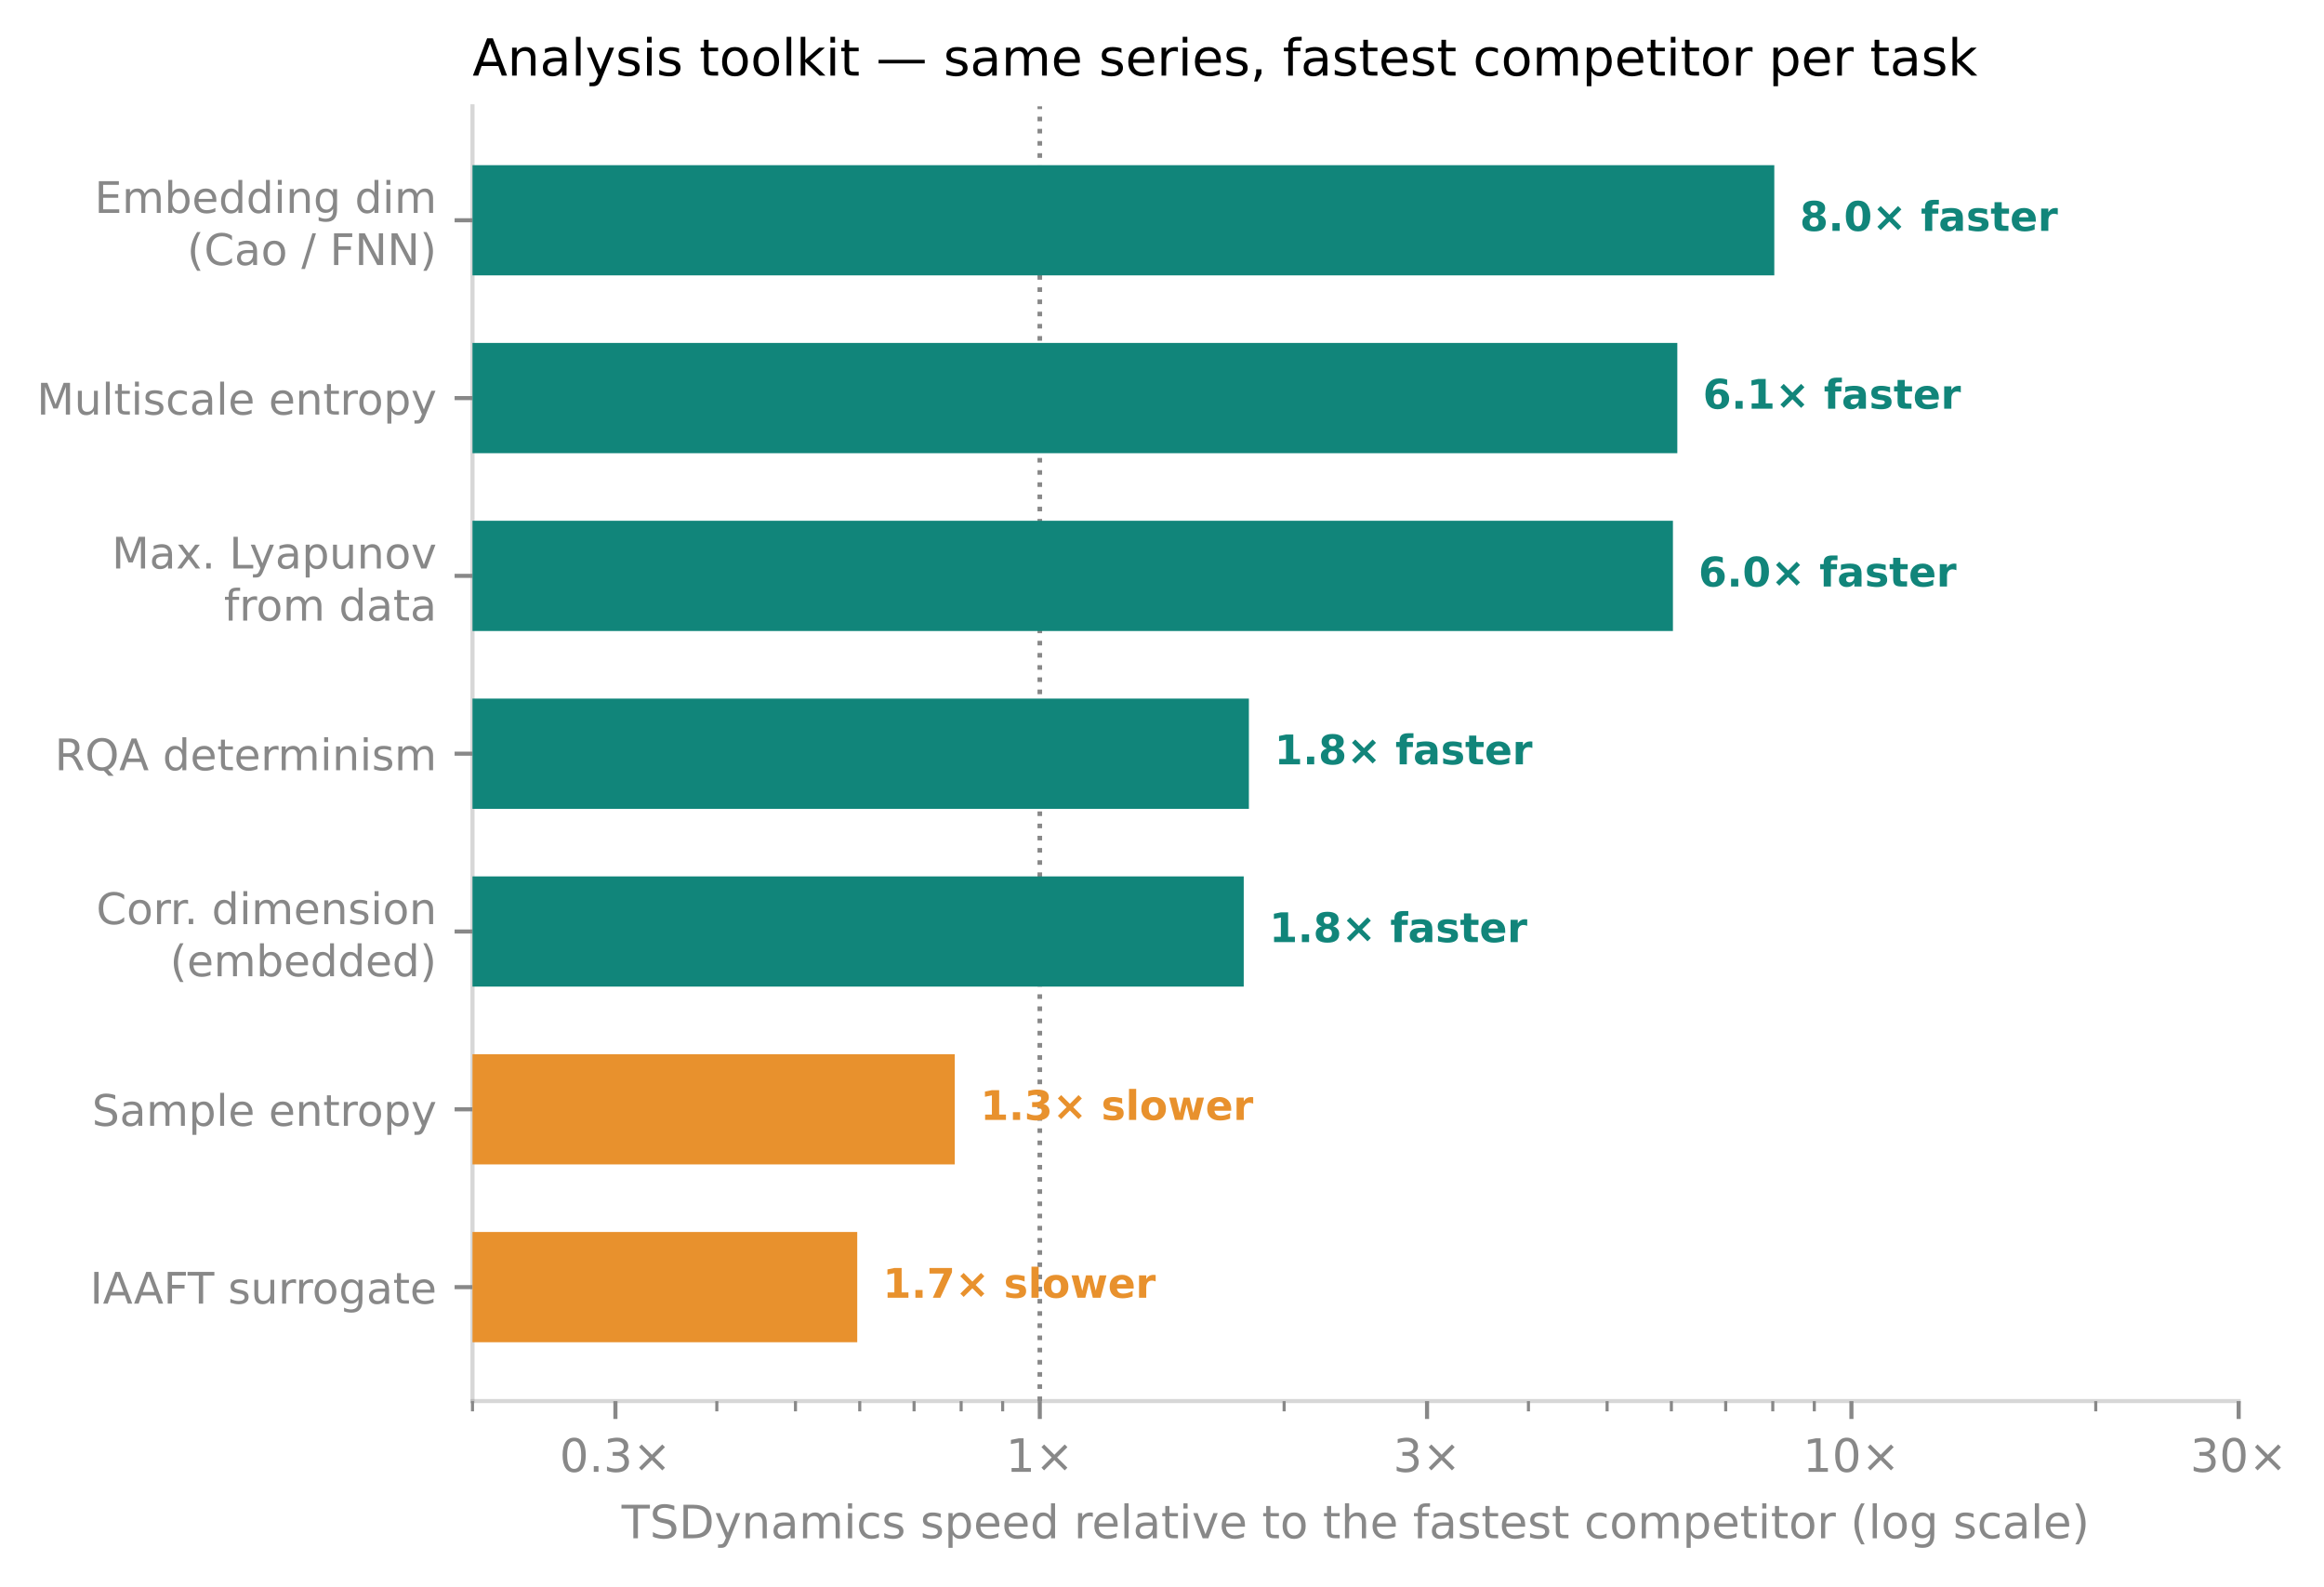
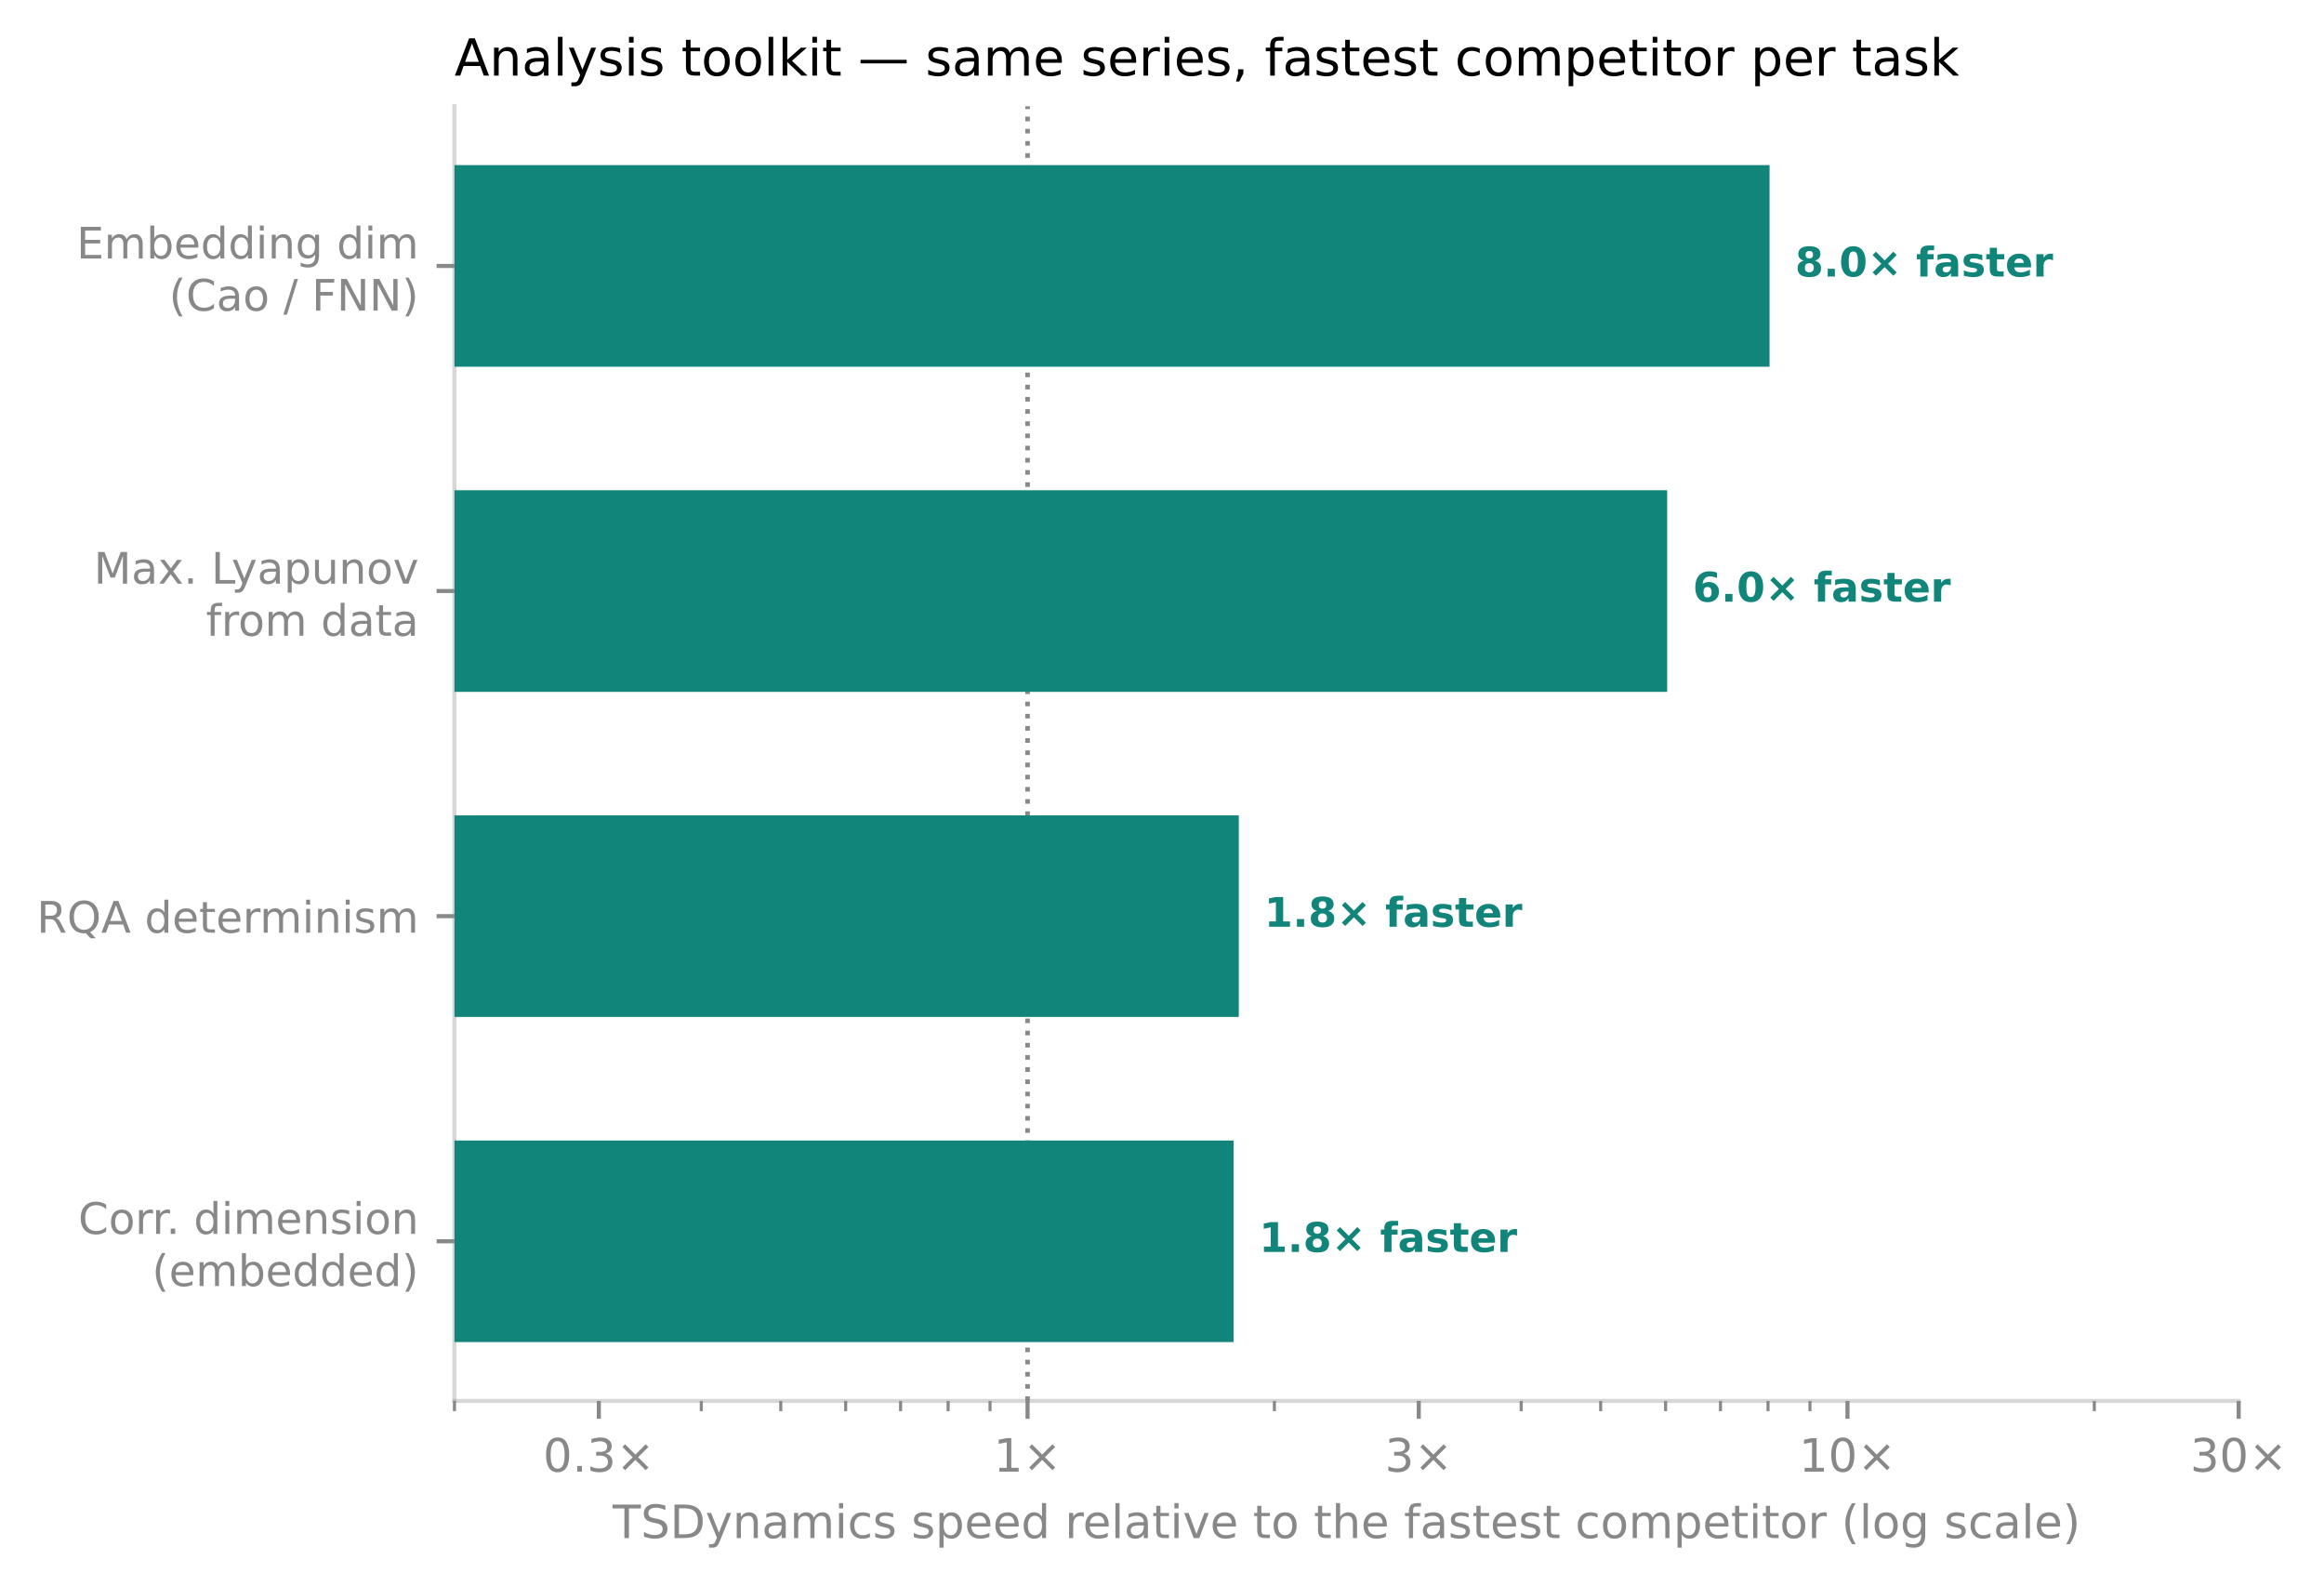
- <svg xmlns="http://www.w3.org/2000/svg" xmlns:xlink="http://www.w3.org/1999/xlink" width="454.792pt" height="310.357pt" viewBox="0 0 454.792 310.357" version="1.1">
+ <svg xmlns="http://www.w3.org/2000/svg" xmlns:xlink="http://www.w3.org/1999/xlink" width="454.828pt" height="310.357pt" viewBox="0 0 454.828 310.357" version="1.1">
  <defs>
    <style type="text/css">*{stroke-linejoin: round; stroke-linecap: butt}</style>
  </defs>
  <g id="figure_1">
    <g id="patch_1">
-       <path d="M 0 310.357  L 454.792 310.357  L 454.792 0  L 0 0  L 0 310.357  z " style="fill: none" />
+       <path d="M 0 310.357  L 454.828 310.357  L 454.828 0  L 0 0  L 0 310.357  z " style="fill: none" />
    </g>
    <g id="axes_1">
      <g id="patch_2">
-         <path d="M 92.464 274.156  L 438.095 274.156  L 438.095 20.798  L 92.464 20.798  L 92.464 274.156  z " style="fill: none" />
+         <path d="M 88.944 274.156  L 438.13 274.156  L 438.13 20.798  L 88.944 20.798  L 88.944 274.156  z " style="fill: none" />
      </g>
      <g id="line2d_1">
-         <path d="M 203.482 274.156  L 203.482 20.798  " clip-path="url(#pa9ed8cff45)" style="fill: none; stroke-dasharray: 0.9,1.485; stroke-dashoffset: 0; stroke: #888888; stroke-width: 0.9" />
+         <path d="M 201.104 274.156  L 201.104 20.798  " clip-path="url(#p71e40f63fc)" style="fill: none; stroke-dasharray: 0.9,1.485; stroke-dashoffset: 0; stroke: #888888; stroke-width: 0.9" />
      </g>
      <g id="matplotlib.axis_1">
        <g id="xtick_1">
          <g id="line2d_2">
            <defs>
-               <path id="m4c6e1b32dd" d="M 0 0  L 0 3.5  " style="stroke: #888888; stroke-width: 0.8" />
+               <path id="mdcc39d545c" d="M 0 0  L 0 3.5  " style="stroke: #888888; stroke-width: 0.8" />
            </defs>
            <g>
-               <use xlink:href="#m4c6e1b32dd" x="120.433" y="274.156" style="fill: #888888; stroke: #888888; stroke-width: 0.8" />
+               <use xlink:href="#mdcc39d545c" x="117.201" y="274.156" style="fill: #888888; stroke: #888888; stroke-width: 0.8" />
            </g>
          </g>
          <g id="text_1">
-             <text style="font-size: 9px; font-family: 'IBM Plex Sans', 'DejaVu Sans', sans-serif; text-anchor: middle; fill: #888888" x="120.433" y="287.994" transform="rotate(-0 120.4325 287.9942)">0.3×</text>
+             <text style="font-size: 9px; font-family: 'IBM Plex Sans', 'DejaVu Sans', sans-serif; text-anchor: middle; fill: #888888" x="117.201" y="287.994" transform="rotate(-0 117.2007 287.9942)">0.3×</text>
          </g>
        </g>
        <g id="xtick_2">
          <g id="line2d_3">
            <g>
-               <use xlink:href="#m4c6e1b32dd" x="203.482" y="274.156" style="fill: #888888; stroke: #888888; stroke-width: 0.8" />
+               <use xlink:href="#mdcc39d545c" x="201.104" y="274.156" style="fill: #888888; stroke: #888888; stroke-width: 0.8" />
            </g>
          </g>
          <g id="text_2">
-             <text style="font-size: 9px; font-family: 'IBM Plex Sans', 'DejaVu Sans', sans-serif; text-anchor: middle; fill: #888888" x="203.482" y="287.994" transform="rotate(-0 203.482 287.9942)">1×</text>
+             <text style="font-size: 9px; font-family: 'IBM Plex Sans', 'DejaVu Sans', sans-serif; text-anchor: middle; fill: #888888" x="201.104" y="287.994" transform="rotate(-0 201.1044 287.9942)">1×</text>
          </g>
        </g>
        <g id="xtick_3">
          <g id="line2d_4">
            <g>
-               <use xlink:href="#m4c6e1b32dd" x="279.264" y="274.156" style="fill: #888888; stroke: #888888; stroke-width: 0.8" />
+               <use xlink:href="#mdcc39d545c" x="277.666" y="274.156" style="fill: #888888; stroke: #888888; stroke-width: 0.8" />
            </g>
          </g>
          <g id="text_3">
-             <text style="font-size: 9px; font-family: 'IBM Plex Sans', 'DejaVu Sans', sans-serif; text-anchor: middle; fill: #888888" x="279.264" y="287.994" transform="rotate(-0 279.2638 287.9942)">3×</text>
+             <text style="font-size: 9px; font-family: 'IBM Plex Sans', 'DejaVu Sans', sans-serif; text-anchor: middle; fill: #888888" x="277.666" y="287.994" transform="rotate(-0 277.6656 287.9942)">3×</text>
          </g>
        </g>
        <g id="xtick_4">
          <g id="line2d_5">
            <g>
-               <use xlink:href="#m4c6e1b32dd" x="362.313" y="274.156" style="fill: #888888; stroke: #888888; stroke-width: 0.8" />
+               <use xlink:href="#mdcc39d545c" x="361.569" y="274.156" style="fill: #888888; stroke: #888888; stroke-width: 0.8" />
            </g>
          </g>
          <g id="text_4">
-             <text style="font-size: 9px; font-family: 'IBM Plex Sans', 'DejaVu Sans', sans-serif; text-anchor: middle; fill: #888888" x="362.313" y="287.994" transform="rotate(-0 362.3132 287.9942)">10×</text>
+             <text style="font-size: 9px; font-family: 'IBM Plex Sans', 'DejaVu Sans', sans-serif; text-anchor: middle; fill: #888888" x="361.569" y="287.994" transform="rotate(-0 361.5693 287.9942)">10×</text>
          </g>
        </g>
        <g id="xtick_5">
          <g id="line2d_6">
            <g>
-               <use xlink:href="#m4c6e1b32dd" x="438.095" y="274.156" style="fill: #888888; stroke: #888888; stroke-width: 0.8" />
+               <use xlink:href="#mdcc39d545c" x="438.13" y="274.156" style="fill: #888888; stroke: #888888; stroke-width: 0.8" />
            </g>
          </g>
          <g id="text_5">
-             <text style="font-size: 9px; font-family: 'IBM Plex Sans', 'DejaVu Sans', sans-serif; text-anchor: middle; fill: #888888" x="438.095" y="287.994" transform="rotate(-0 438.095 287.9942)">30×</text>
+             <text style="font-size: 9px; font-family: 'IBM Plex Sans', 'DejaVu Sans', sans-serif; text-anchor: middle; fill: #888888" x="438.13" y="287.994" transform="rotate(-0 438.1305 287.9942)">30×</text>
          </g>
        </g>
        <g id="xtick_6">
          <g id="line2d_7">
            <defs>
-               <path id="mab6d4e237c" d="M 0 0  L 0 2  " style="stroke: #888888; stroke-width: 0.6" />
+               <path id="m9d6eb79d03" d="M 0 0  L 0 2  " style="stroke: #888888; stroke-width: 0.6" />
            </defs>
            <g>
-               <use xlink:href="#mab6d4e237c" x="92.464" y="274.156" style="fill: #888888; stroke: #888888; stroke-width: 0.6" />
+               <use xlink:href="#m9d6eb79d03" x="88.944" y="274.156" style="fill: #888888; stroke: #888888; stroke-width: 0.6" />
            </g>
          </g>
        </g>
        <g id="xtick_7">
          <g id="line2d_8">
            <g>
-               <use xlink:href="#mab6d4e237c" x="140.277" y="274.156" style="fill: #888888; stroke: #888888; stroke-width: 0.6" />
+               <use xlink:href="#m9d6eb79d03" x="137.249" y="274.156" style="fill: #888888; stroke: #888888; stroke-width: 0.6" />
            </g>
          </g>
        </g>
        <g id="xtick_8">
          <g id="line2d_9">
            <g>
-               <use xlink:href="#mab6d4e237c" x="155.669" y="274.156" style="fill: #888888; stroke: #888888; stroke-width: 0.6" />
+               <use xlink:href="#m9d6eb79d03" x="152.8" y="274.156" style="fill: #888888; stroke: #888888; stroke-width: 0.6" />
            </g>
          </g>
        </g>
        <g id="xtick_9">
          <g id="line2d_10">
            <g>
-               <use xlink:href="#mab6d4e237c" x="168.246" y="274.156" style="fill: #888888; stroke: #888888; stroke-width: 0.6" />
+               <use xlink:href="#m9d6eb79d03" x="165.505" y="274.156" style="fill: #888888; stroke: #888888; stroke-width: 0.6" />
            </g>
          </g>
        </g>
        <g id="xtick_10">
          <g id="line2d_11">
            <g>
-               <use xlink:href="#mab6d4e237c" x="178.879" y="274.156" style="fill: #888888; stroke: #888888; stroke-width: 0.6" />
+               <use xlink:href="#m9d6eb79d03" x="176.248" y="274.156" style="fill: #888888; stroke: #888888; stroke-width: 0.6" />
            </g>
          </g>
        </g>
        <g id="xtick_11">
          <g id="line2d_12">
            <g>
-               <use xlink:href="#mab6d4e237c" x="188.09" y="274.156" style="fill: #888888; stroke: #888888; stroke-width: 0.6" />
+               <use xlink:href="#m9d6eb79d03" x="185.554" y="274.156" style="fill: #888888; stroke: #888888; stroke-width: 0.6" />
            </g>
          </g>
        </g>
        <g id="xtick_12">
          <g id="line2d_13">
            <g>
-               <use xlink:href="#mab6d4e237c" x="196.214" y="274.156" style="fill: #888888; stroke: #888888; stroke-width: 0.6" />
+               <use xlink:href="#m9d6eb79d03" x="193.762" y="274.156" style="fill: #888888; stroke: #888888; stroke-width: 0.6" />
            </g>
          </g>
        </g>
        <g id="xtick_13">
          <g id="line2d_14">
            <g>
-               <use xlink:href="#mab6d4e237c" x="251.295" y="274.156" style="fill: #888888; stroke: #888888; stroke-width: 0.6" />
+               <use xlink:href="#m9d6eb79d03" x="249.409" y="274.156" style="fill: #888888; stroke: #888888; stroke-width: 0.6" />
            </g>
          </g>
        </g>
        <g id="xtick_14">
          <g id="line2d_15">
            <g>
-               <use xlink:href="#mab6d4e237c" x="299.108" y="274.156" style="fill: #888888; stroke: #888888; stroke-width: 0.6" />
+               <use xlink:href="#m9d6eb79d03" x="297.714" y="274.156" style="fill: #888888; stroke: #888888; stroke-width: 0.6" />
            </g>
          </g>
        </g>
        <g id="xtick_15">
          <g id="line2d_16">
            <g>
-               <use xlink:href="#mab6d4e237c" x="314.5" y="274.156" style="fill: #888888; stroke: #888888; stroke-width: 0.6" />
+               <use xlink:href="#m9d6eb79d03" x="313.265" y="274.156" style="fill: #888888; stroke: #888888; stroke-width: 0.6" />
            </g>
          </g>
        </g>
        <g id="xtick_16">
          <g id="line2d_17">
            <g>
-               <use xlink:href="#mab6d4e237c" x="327.077" y="274.156" style="fill: #888888; stroke: #888888; stroke-width: 0.6" />
+               <use xlink:href="#m9d6eb79d03" x="325.97" y="274.156" style="fill: #888888; stroke: #888888; stroke-width: 0.6" />
            </g>
          </g>
        </g>
        <g id="xtick_17">
          <g id="line2d_18">
            <g>
-               <use xlink:href="#mab6d4e237c" x="337.71" y="274.156" style="fill: #888888; stroke: #888888; stroke-width: 0.6" />
+               <use xlink:href="#m9d6eb79d03" x="336.713" y="274.156" style="fill: #888888; stroke: #888888; stroke-width: 0.6" />
            </g>
          </g>
        </g>
        <g id="xtick_18">
          <g id="line2d_19">
            <g>
-               <use xlink:href="#mab6d4e237c" x="346.921" y="274.156" style="fill: #888888; stroke: #888888; stroke-width: 0.6" />
+               <use xlink:href="#m9d6eb79d03" x="346.019" y="274.156" style="fill: #888888; stroke: #888888; stroke-width: 0.6" />
            </g>
          </g>
        </g>
        <g id="xtick_19">
          <g id="line2d_20">
            <g>
-               <use xlink:href="#mab6d4e237c" x="355.046" y="274.156" style="fill: #888888; stroke: #888888; stroke-width: 0.6" />
+               <use xlink:href="#m9d6eb79d03" x="354.227" y="274.156" style="fill: #888888; stroke: #888888; stroke-width: 0.6" />
            </g>
          </g>
        </g>
        <g id="xtick_20">
          <g id="line2d_21">
            <g>
-               <use xlink:href="#mab6d4e237c" x="410.126" y="274.156" style="fill: #888888; stroke: #888888; stroke-width: 0.6" />
+               <use xlink:href="#m9d6eb79d03" x="409.874" y="274.156" style="fill: #888888; stroke: #888888; stroke-width: 0.6" />
            </g>
          </g>
        </g>
        <g id="text_6">
-           <text style="font-size: 9px; font-family: 'IBM Plex Sans', 'DejaVu Sans', sans-serif; text-anchor: middle; fill: #888888" x="265.279" y="300.995" transform="rotate(-0 265.2794 300.9949)">TSDynamics speed relative to the fastest competitor  (log scale)</text>
+           <text style="font-size: 9px; font-family: 'IBM Plex Sans', 'DejaVu Sans', sans-serif; text-anchor: middle; fill: #888888" x="263.537" y="300.995" transform="rotate(-0 263.5373 300.9949)">TSDynamics speed relative to the fastest competitor  (log scale)</text>
        </g>
      </g>
      <g id="matplotlib.axis_2">
        <g id="ytick_1">
          <g id="line2d_22">
            <defs>
-               <path id="ma916053245" d="M 0 0  L -3.5 0  " style="stroke: #888888; stroke-width: 0.8" />
+               <path id="md1d4b49e0f" d="M 0 0  L -3.5 0  " style="stroke: #888888; stroke-width: 0.8" />
            </defs>
            <g>
-               <use xlink:href="#ma916053245" x="92.464" y="251.854" style="fill: #888888; stroke: #888888; stroke-width: 0.8" />
+               <use xlink:href="#md1d4b49e0f" x="88.944" y="242.916" style="fill: #888888; stroke: #888888; stroke-width: 0.8" />
            </g>
          </g>
          <g id="text_7">
-             <text style="font-size: 8.5px; font-family: 'IBM Plex Sans', 'DejaVu Sans', sans-serif; text-anchor: end; fill: #888888" x="85.464" y="255.083" transform="rotate(-0 85.46375 255.0834)">IAAFT surrogate</text>
+             <text style="font-size: 8.5px; font-family: 'IBM Plex Sans', 'DejaVu Sans', sans-serif; fill: #888888" transform="translate(15.31352 241.4697)">Corr. dimension</text>
+             <text style="font-size: 8.5px; font-family: 'IBM Plex Sans', 'DejaVu Sans', sans-serif; fill: #888888" transform="translate(29.75688 251.672)">(embedded)</text>
          </g>
        </g>
        <g id="ytick_2">
          <g id="line2d_23">
            <g>
-               <use xlink:href="#ma916053245" x="92.464" y="217.062" style="fill: #888888; stroke: #888888; stroke-width: 0.8" />
+               <use xlink:href="#md1d4b49e0f" x="88.944" y="179.29" style="fill: #888888; stroke: #888888; stroke-width: 0.8" />
            </g>
          </g>
          <g id="text_8">
-             <text style="font-size: 8.5px; font-family: 'IBM Plex Sans', 'DejaVu Sans', sans-serif; text-anchor: end; fill: #888888" x="85.464" y="220.291" transform="rotate(-0 85.46375 220.2914)">Sample entropy</text>
+             <text style="font-size: 8.5px; font-family: 'IBM Plex Sans', 'DejaVu Sans', sans-serif; text-anchor: end; fill: #888888" x="81.944" y="182.52" transform="rotate(-0 81.94422 182.5196)">RQA determinism</text>
          </g>
        </g>
        <g id="ytick_3">
          <g id="line2d_24">
            <g>
-               <use xlink:href="#ma916053245" x="92.464" y="182.27" style="fill: #888888; stroke: #888888; stroke-width: 0.8" />
+               <use xlink:href="#md1d4b49e0f" x="88.944" y="115.664" style="fill: #888888; stroke: #888888; stroke-width: 0.8" />
            </g>
          </g>
          <g id="text_9">
-             <text style="font-size: 8.5px; font-family: 'IBM Plex Sans', 'DejaVu Sans', sans-serif; fill: #888888" transform="translate(18.83305 180.8233)">Corr. dimension</text>
-             <text style="font-size: 8.5px; font-family: 'IBM Plex Sans', 'DejaVu Sans', sans-serif; fill: #888888" transform="translate(33.27641 191.0256)">(embedded)</text>
+             <text style="font-size: 8.5px; font-family: 'IBM Plex Sans', 'DejaVu Sans', sans-serif; fill: #888888" transform="translate(18.36953 114.2177)">Max. Lyapunov</text>
+             <text style="font-size: 8.5px; font-family: 'IBM Plex Sans', 'DejaVu Sans', sans-serif; fill: #888888" transform="translate(40.3168 124.4201)">from data</text>
          </g>
        </g>
        <g id="ytick_4">
          <g id="line2d_25">
            <g>
-               <use xlink:href="#ma916053245" x="92.464" y="147.477" style="fill: #888888; stroke: #888888; stroke-width: 0.8" />
+               <use xlink:href="#md1d4b49e0f" x="88.944" y="52.039" style="fill: #888888; stroke: #888888; stroke-width: 0.8" />
            </g>
          </g>
          <g id="text_10">
-             <text style="font-size: 8.5px; font-family: 'IBM Plex Sans', 'DejaVu Sans', sans-serif; text-anchor: end; fill: #888888" x="85.464" y="150.707" transform="rotate(-0 85.46375 150.7067)">RQA determinism</text>
-           </g>
-         </g>
-         <g id="ytick_5">
-           <g id="line2d_26">
-             <g>
-               <use xlink:href="#ma916053245" x="92.464" y="112.685" style="fill: #888888; stroke: #888888; stroke-width: 0.8" />
-             </g>
-           </g>
-           <g id="text_11">
-             <text style="font-size: 8.5px; font-family: 'IBM Plex Sans', 'DejaVu Sans', sans-serif; fill: #888888" transform="translate(21.88906 111.2383)">Max. Lyapunov</text>
-             <text style="font-size: 8.5px; font-family: 'IBM Plex Sans', 'DejaVu Sans', sans-serif; fill: #888888" transform="translate(43.83633 121.4406)">from data</text>
-           </g>
-         </g>
-         <g id="ytick_6">
-           <g id="line2d_27">
-             <g>
-               <use xlink:href="#ma916053245" x="92.464" y="77.893" style="fill: #888888; stroke: #888888; stroke-width: 0.8" />
-             </g>
-           </g>
-           <g id="text_12">
-             <text style="font-size: 8.5px; font-family: 'IBM Plex Sans', 'DejaVu Sans', sans-serif; text-anchor: end; fill: #888888" x="85.464" y="81.122" transform="rotate(-0 85.46375 81.12202)">Multiscale entropy</text>
-           </g>
-         </g>
-         <g id="ytick_7">
-           <g id="line2d_28">
-             <g>
-               <use xlink:href="#ma916053245" x="92.464" y="43.1" style="fill: #888888; stroke: #888888; stroke-width: 0.8" />
-             </g>
-           </g>
-           <g id="text_13">
-             <text style="font-size: 8.5px; font-family: 'IBM Plex Sans', 'DejaVu Sans', sans-serif; fill: #888888" transform="translate(18.51164 41.65425)">Embedding dim</text>
-             <text style="font-size: 8.5px; font-family: 'IBM Plex Sans', 'DejaVu Sans', sans-serif; fill: #888888" transform="translate(36.61266 51.85592)">(Cao / FNN)</text>
+             <text style="font-size: 8.5px; font-family: 'IBM Plex Sans', 'DejaVu Sans', sans-serif; fill: #888888" transform="translate(14.99211 50.59262)">Embedding dim</text>
+             <text style="font-size: 8.5px; font-family: 'IBM Plex Sans', 'DejaVu Sans', sans-serif; fill: #888888" transform="translate(33.09313 60.79428)">(Cao / FNN)</text>
          </g>
        </g>
      </g>
      <g id="patch_3">
-         <path d="M 92.464 274.156  L 92.464 20.798  " style="fill: none; stroke: #888888; stroke-opacity: 0.333; stroke-width: 0.8; stroke-linejoin: miter; stroke-linecap: square" />
+         <path d="M 88.944 274.156  L 88.944 20.798  " style="fill: none; stroke: #888888; stroke-opacity: 0.333; stroke-width: 0.8; stroke-linejoin: miter; stroke-linecap: square" />
      </g>
      <g id="patch_4">
-         <path d="M 92.464 274.156  L 438.095 274.156  " style="fill: none; stroke: #888888; stroke-opacity: 0.333; stroke-width: 0.8; stroke-linejoin: miter; stroke-linecap: square" />
+         <path d="M 88.944 274.156  L 438.13 274.156  " style="fill: none; stroke: #888888; stroke-opacity: 0.333; stroke-width: 0.8; stroke-linejoin: miter; stroke-linecap: square" />
      </g>
      <g id="patch_5">
-         <path d="M -158627.747 262.64  L 167.757 262.64  L 167.757 241.069  L -158627.747 241.069  z " clip-path="url(#pa9ed8cff45)" style="fill: #e8912d" />
+         <path d="M -160263.788 262.64  L 241.424 262.64  L 241.424 223.192  L -160263.788 223.192  z " clip-path="url(#p71e40f63fc)" style="fill: #11857a" />
      </g>
      <g id="patch_6">
-         <path d="M -158627.747 227.848  L 186.844 227.848  L 186.844 206.276  L -158627.747 206.276  z " clip-path="url(#pa9ed8cff45)" style="fill: #e8912d" />
+         <path d="M -160263.788 199.014  L 242.443 199.014  L 242.443 159.566  L -160263.788 159.566  z " clip-path="url(#p71e40f63fc)" style="fill: #11857a" />
      </g>
      <g id="patch_7">
-         <path d="M -158627.747 193.055  L 243.392 193.055  L 243.392 171.484  L -158627.747 171.484  z " clip-path="url(#pa9ed8cff45)" style="fill: #11857a" />
+         <path d="M -160263.788 135.388  L 326.28 135.388  L 326.28 95.94  L -160263.788 95.94  z " clip-path="url(#p71e40f63fc)" style="fill: #11857a" />
      </g>
      <g id="patch_8">
-         <path d="M -158627.747 158.263  L 244.4 158.263  L 244.4 136.692  L -158627.747 136.692  z " clip-path="url(#pa9ed8cff45)" style="fill: #11857a" />
-       </g>
-       <g id="patch_9">
-         <path d="M -158627.747 123.471  L 327.383 123.471  L 327.383 101.899  L -158627.747 101.899  z " clip-path="url(#pa9ed8cff45)" style="fill: #11857a" />
-       </g>
-       <g id="patch_10">
-         <path d="M -158627.747 88.678  L 328.241 88.678  L 328.241 67.107  L -158627.747 67.107  z " clip-path="url(#pa9ed8cff45)" style="fill: #11857a" />
-       </g>
-       <g id="patch_11">
-         <path d="M -158627.747 53.886  L 347.219 53.886  L 347.219 32.315  L -158627.747 32.315  z " clip-path="url(#pa9ed8cff45)" style="fill: #11857a" />
+         <path d="M -160263.788 71.763  L 346.32 71.763  L 346.32 32.315  L -160263.788 32.315  z " clip-path="url(#p71e40f63fc)" style="fill: #11857a" />
+       </g>
+       <g id="text_11">
+         <text style="font-weight: 700; font-size: 8px; font-family: 'IBM Plex Sans', 'DejaVu Sans', sans-serif; text-anchor: start; fill: #11857a" x="246.424" y="244.995" transform="rotate(-0 246.4245 244.9945)">1.8× faster</text>
+       </g>
+       <g id="text_12">
+         <text style="font-weight: 700; font-size: 8px; font-family: 'IBM Plex Sans', 'DejaVu Sans', sans-serif; text-anchor: start; fill: #11857a" x="247.443" y="181.369" transform="rotate(-0 247.4429 181.3687)">1.8× faster</text>
+       </g>
+       <g id="text_13">
+         <text style="font-weight: 700; font-size: 8px; font-family: 'IBM Plex Sans', 'DejaVu Sans', sans-serif; text-anchor: start; fill: #11857a" x="331.28" y="117.743" transform="rotate(-0 331.28 117.7429)">6.0× faster</text>
      </g>
      <g id="text_14">
-         <text style="font-weight: 700; font-size: 8px; font-family: 'IBM Plex Sans', 'DejaVu Sans', sans-serif; text-anchor: start; fill: #e8912d" x="172.757" y="253.933" transform="rotate(-0 172.7565 253.9329)">1.7× slower</text>
+         <text style="font-weight: 700; font-size: 8px; font-family: 'IBM Plex Sans', 'DejaVu Sans', sans-serif; text-anchor: start; fill: #11857a" x="351.32" y="54.117" transform="rotate(-0 351.3198 54.11714)">8.0× faster</text>
      </g>
      <g id="text_15">
-         <text style="font-weight: 700; font-size: 8px; font-family: 'IBM Plex Sans', 'DejaVu Sans', sans-serif; text-anchor: start; fill: #e8912d" x="191.844" y="219.141" transform="rotate(-0 191.8438 219.1405)">1.3× slower</text>
-       </g>
-       <g id="text_16">
-         <text style="font-weight: 700; font-size: 8px; font-family: 'IBM Plex Sans', 'DejaVu Sans', sans-serif; text-anchor: start; fill: #11857a" x="248.392" y="184.348" transform="rotate(-0 248.3916 184.3482)">1.8× faster</text>
-       </g>
-       <g id="text_17">
-         <text style="font-weight: 700; font-size: 8px; font-family: 'IBM Plex Sans', 'DejaVu Sans', sans-serif; text-anchor: start; fill: #11857a" x="249.4" y="149.556" transform="rotate(-0 249.3997 149.5558)">1.8× faster</text>
-       </g>
-       <g id="text_18">
-         <text style="font-weight: 700; font-size: 8px; font-family: 'IBM Plex Sans', 'DejaVu Sans', sans-serif; text-anchor: start; fill: #11857a" x="332.383" y="114.763" transform="rotate(-0 332.3833 114.7635)">6.0× faster</text>
-       </g>
-       <g id="text_19">
-         <text style="font-weight: 700; font-size: 8px; font-family: 'IBM Plex Sans', 'DejaVu Sans', sans-serif; text-anchor: start; fill: #11857a" x="333.241" y="79.971" transform="rotate(-0 333.2414 79.97112)">6.1× faster</text>
-       </g>
-       <g id="text_20">
-         <text style="font-weight: 700; font-size: 8px; font-family: 'IBM Plex Sans', 'DejaVu Sans', sans-serif; text-anchor: start; fill: #11857a" x="352.219" y="45.179" transform="rotate(-0 352.219 45.17877)">8.0× faster</text>
-       </g>
-       <g id="text_21">
-         <text style="font-size: 10px; font-family: 'IBM Plex Sans', 'DejaVu Sans', sans-serif; text-anchor: start" x="92.464" y="14.798" transform="rotate(-0 92.46375 14.79844)">Analysis toolkit — same series, fastest competitor per task</text>
+         <text style="font-size: 10px; font-family: 'IBM Plex Sans', 'DejaVu Sans', sans-serif; text-anchor: start" x="88.944" y="14.798" transform="rotate(-0 88.94422 14.79844)">Analysis toolkit — same series, fastest competitor per task</text>
      </g>
    </g>
  </g>
  <defs>
-     <clipPath id="pa9ed8cff45">
-       <rect x="92.464" y="20.798" width="345.631" height="253.358" />
+     <clipPath id="p71e40f63fc">
+       <rect x="88.944" y="20.798" width="349.186" height="253.358" />
    </clipPath>
  </defs>
</svg>
